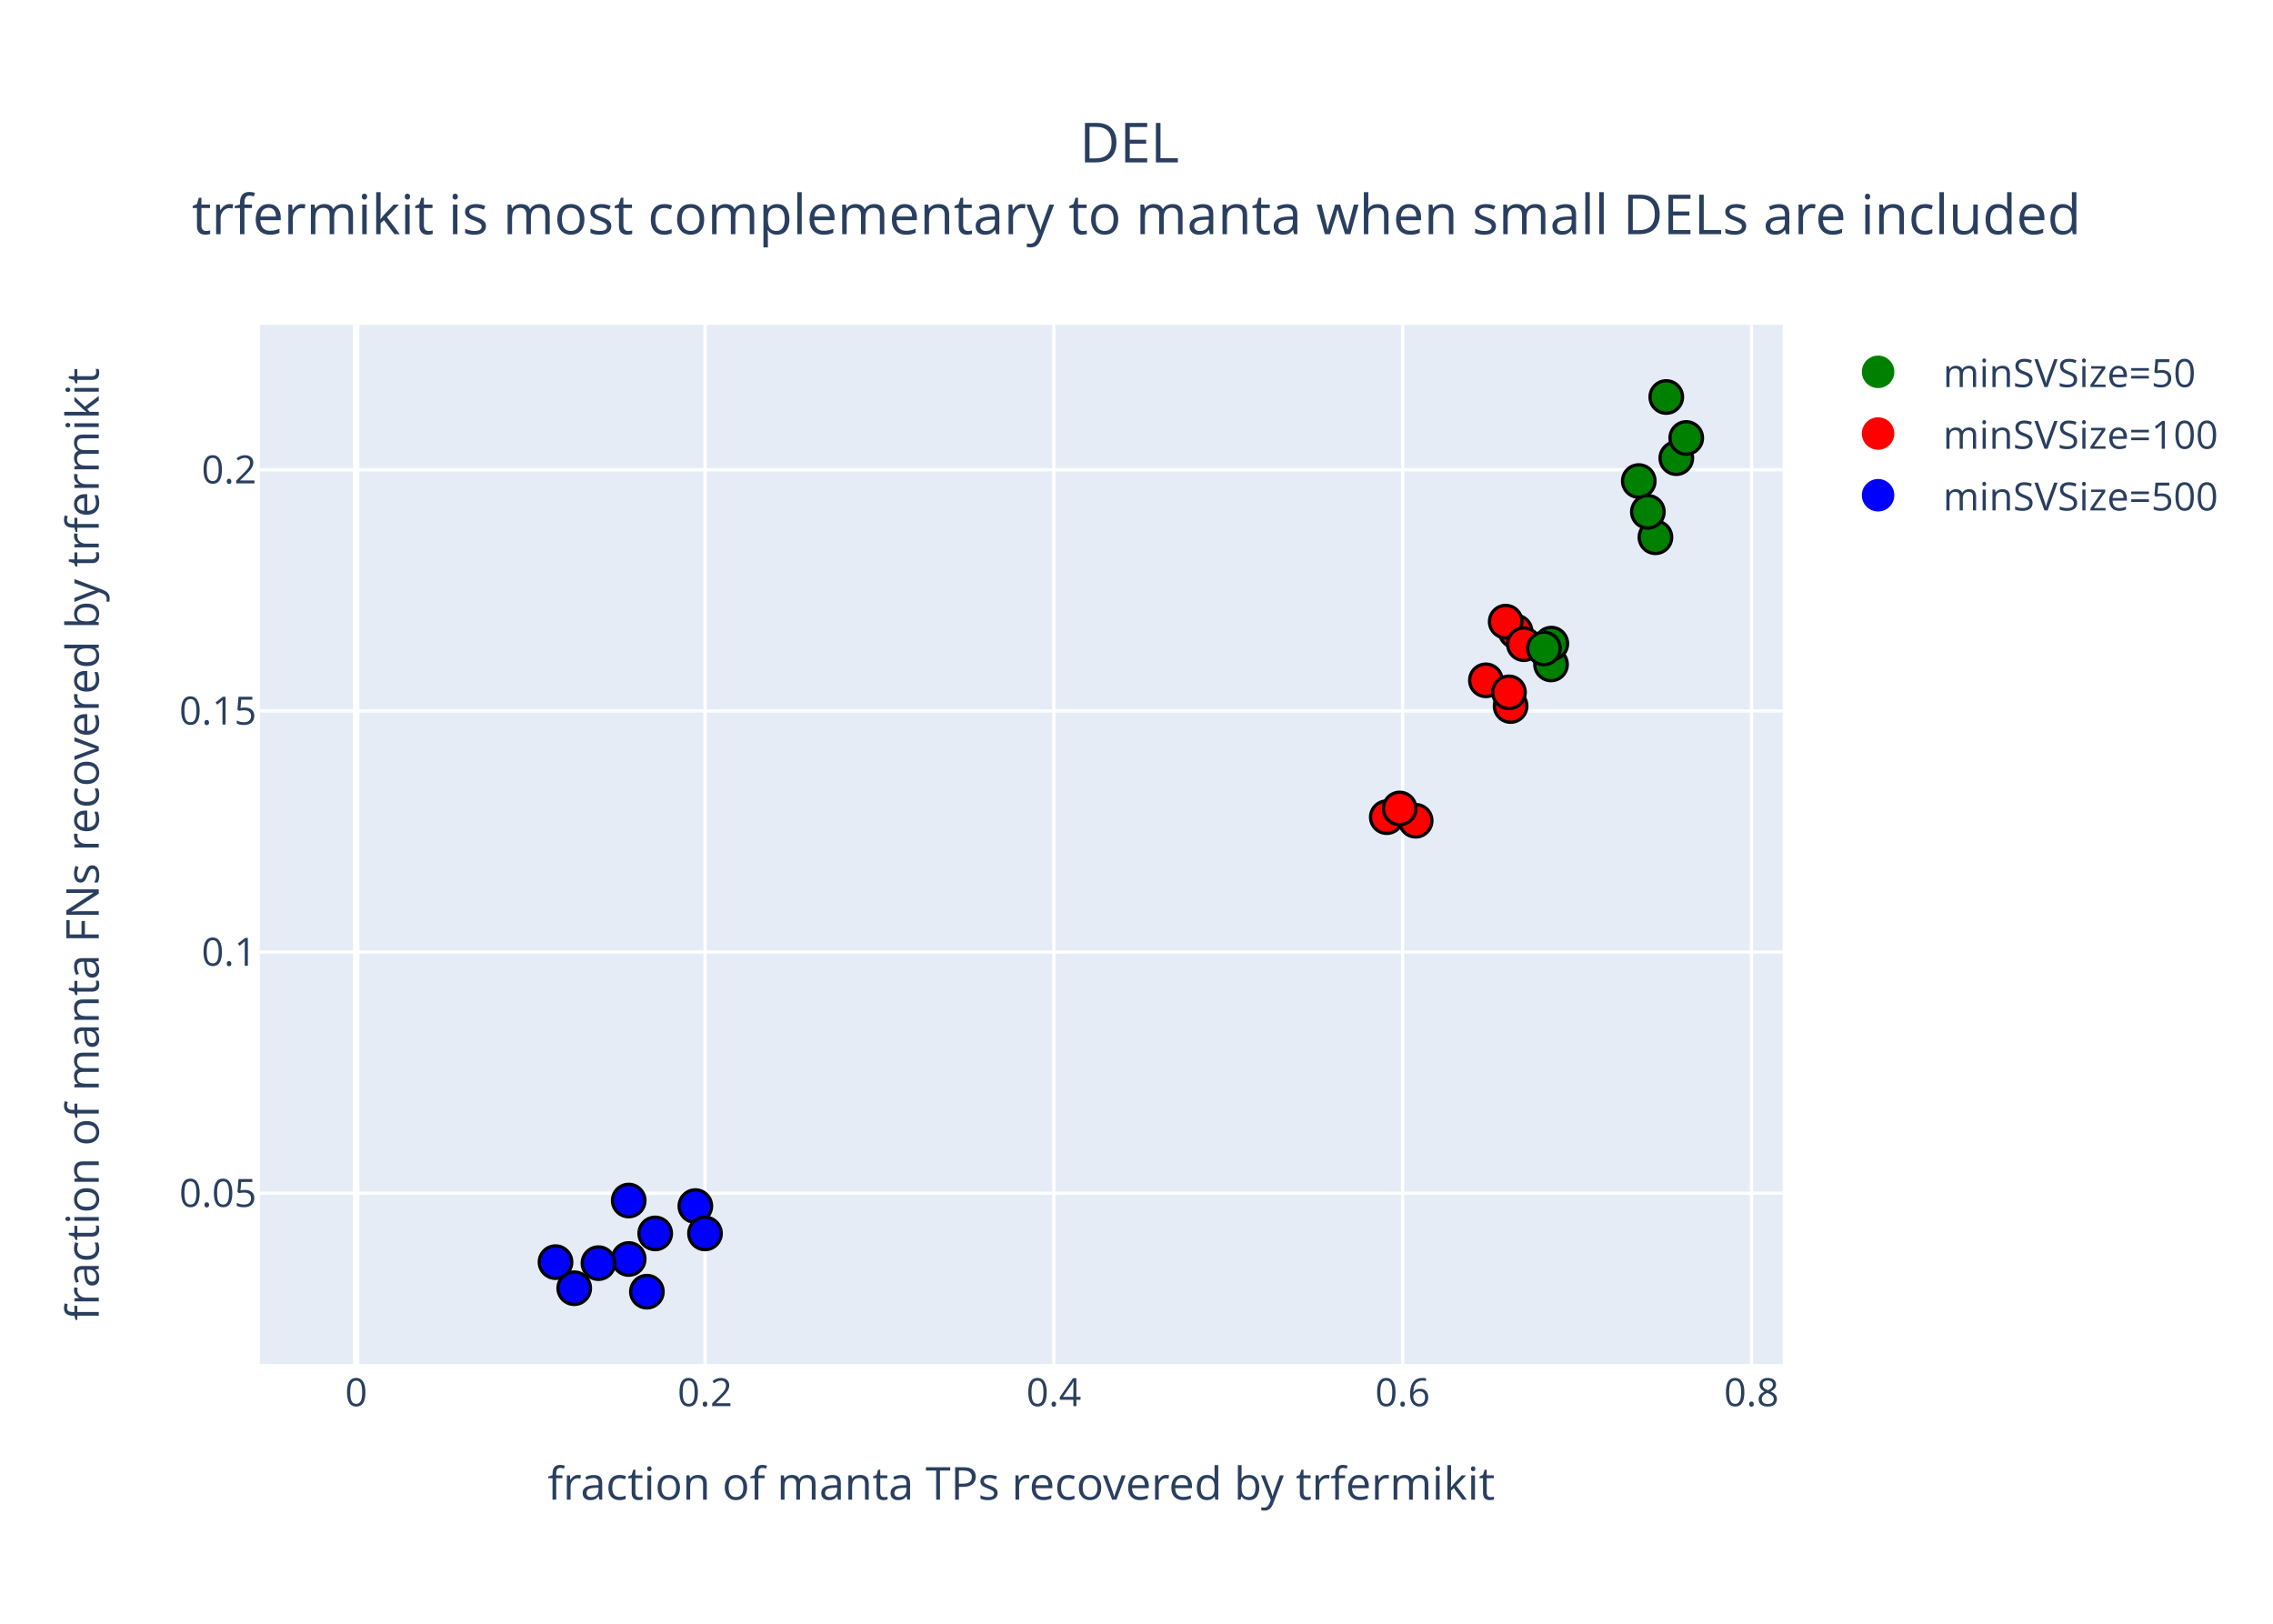
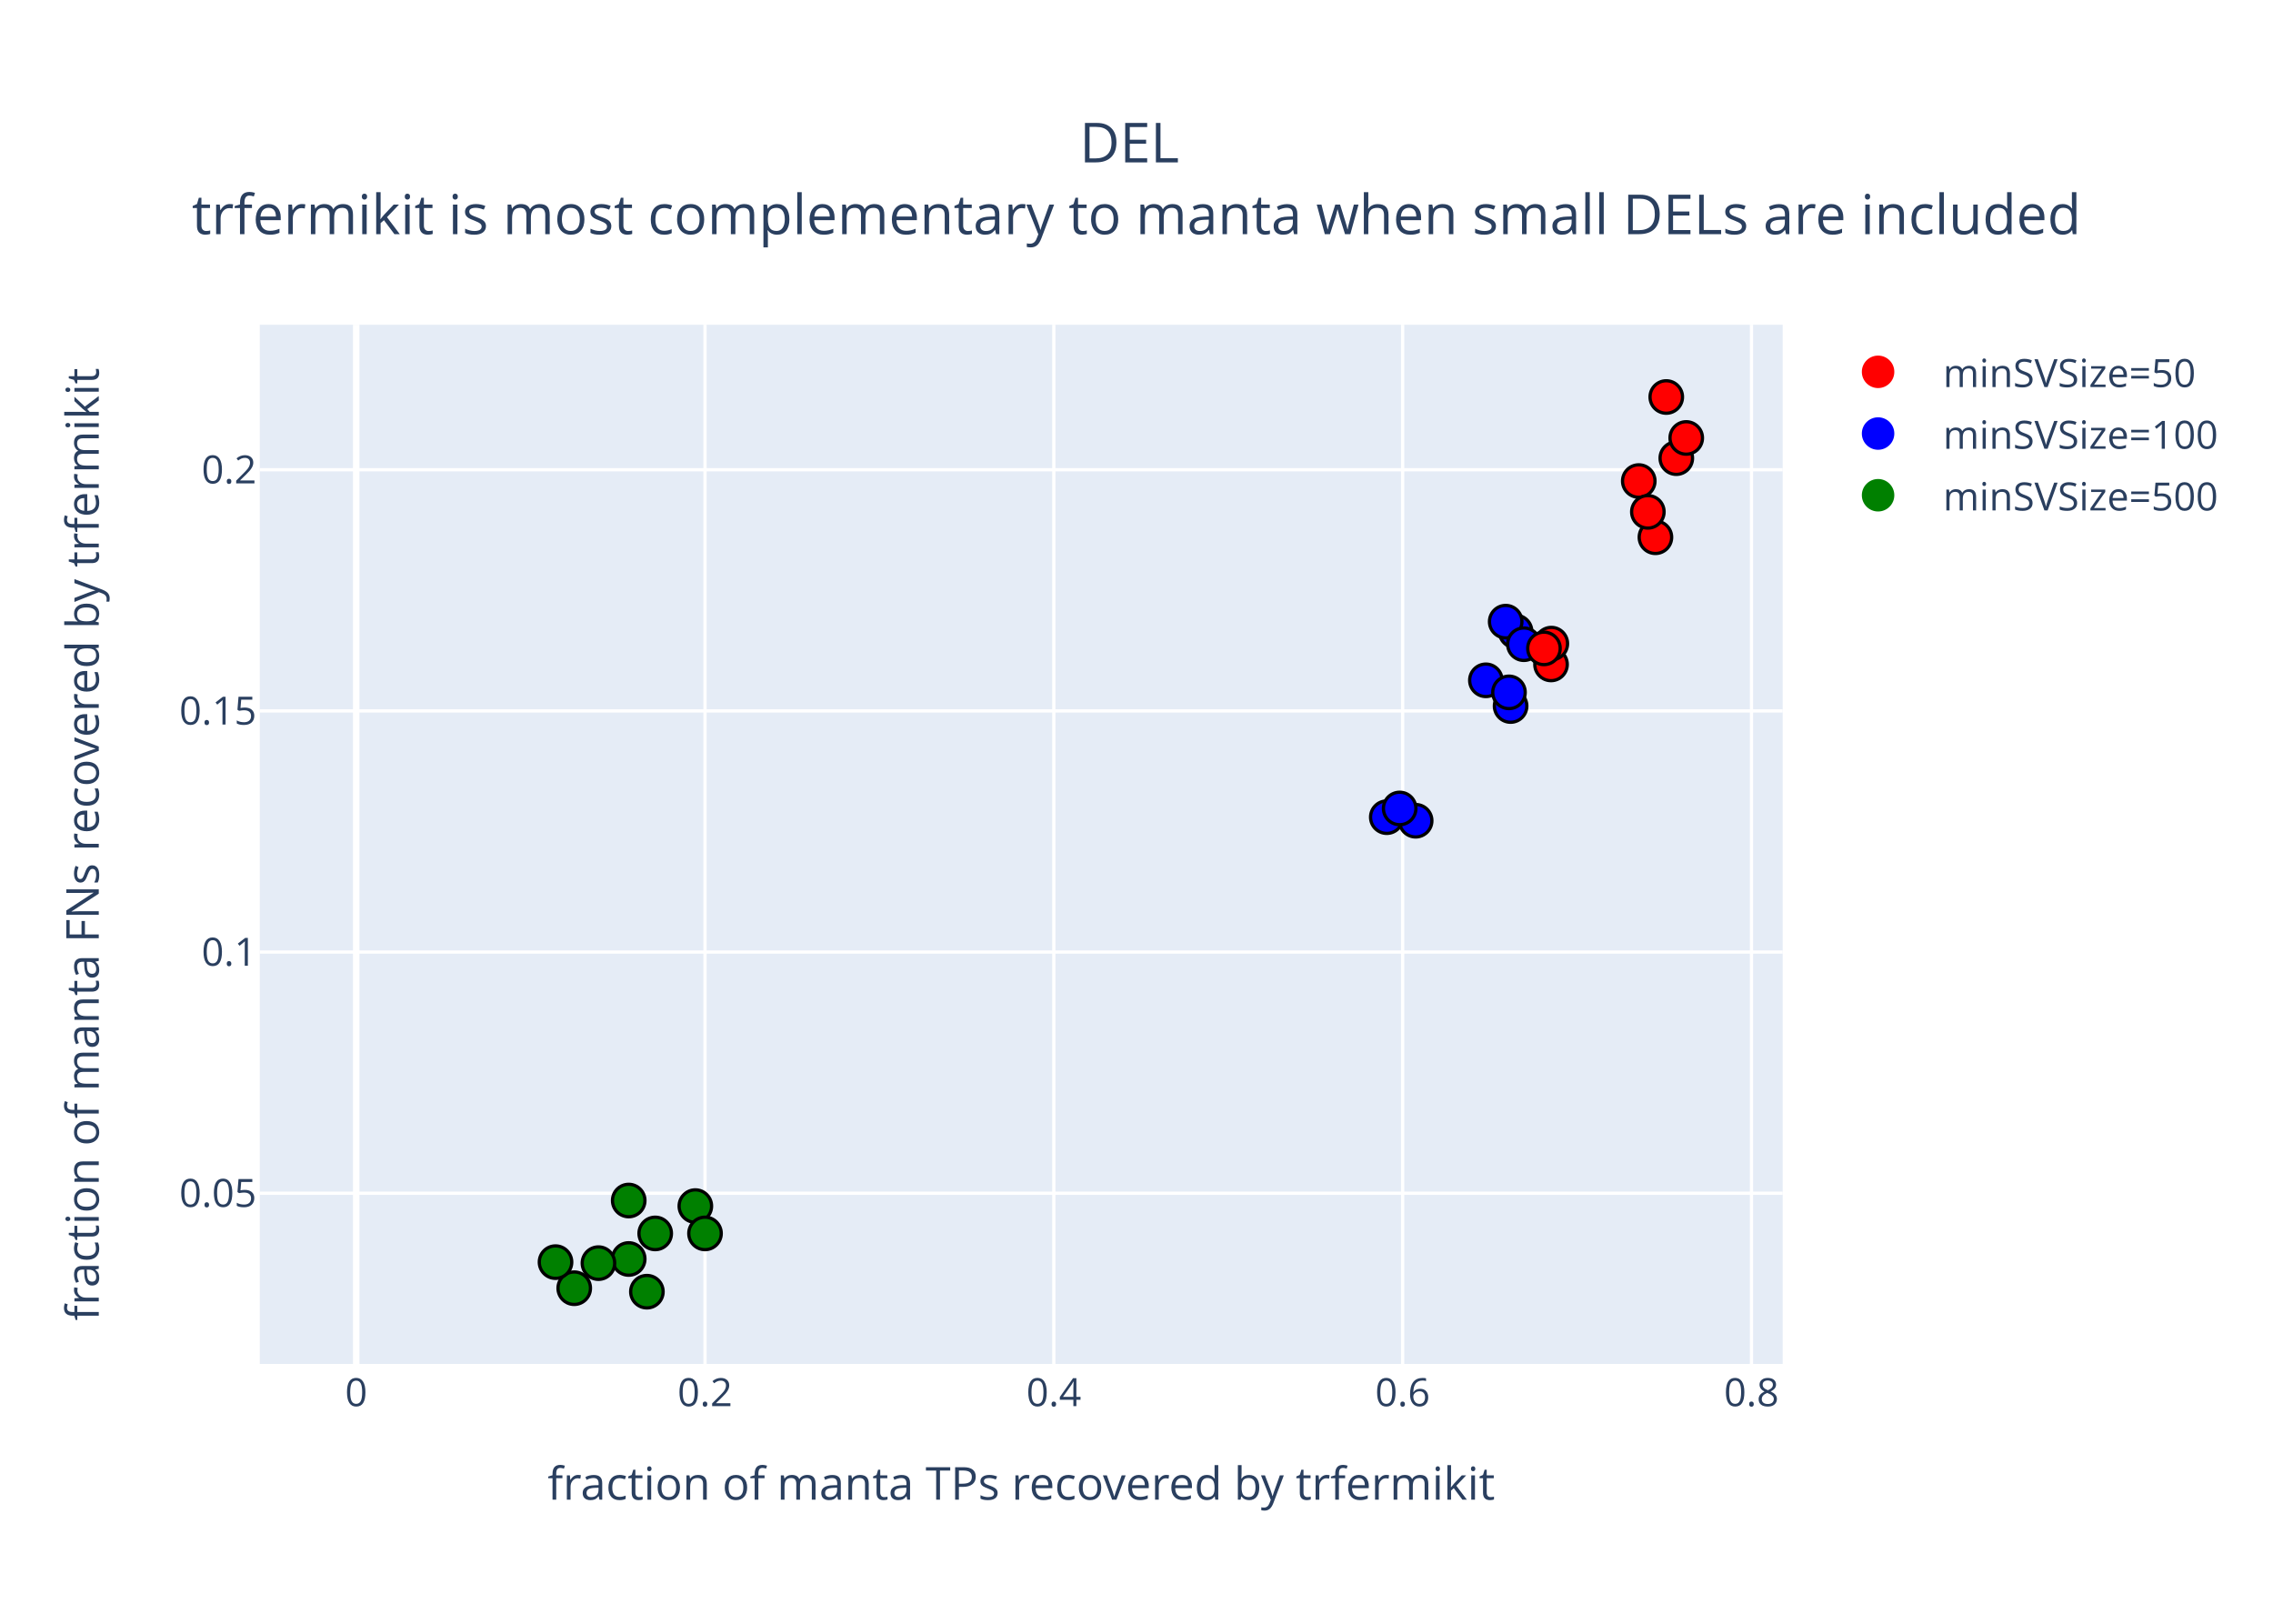
<svg xmlns="http://www.w3.org/2000/svg" class="main-svg" width="700" height="500" style="" viewBox="0 0 700 500">
  <rect x="0" y="0" width="700" height="500" style="fill: rgb(255, 255, 255); fill-opacity: 1;" />
-   <defs id="defs-992161">
+   <defs id="defs-064c47">
    <g class="clips">
-       <clipPath id="clip992161xyplot" class="plotclip">
+       <clipPath id="clip064c47xyplot" class="plotclip">
        <rect width="469" height="320" />
      </clipPath>
-       <clipPath class="axesclip" id="clip992161x">
+       <clipPath class="axesclip" id="clip064c47x">
        <rect x="80" y="0" width="469" height="500" />
      </clipPath>
-       <clipPath class="axesclip" id="clip992161y">
+       <clipPath class="axesclip" id="clip064c47y">
        <rect x="0" y="100" width="700" height="320" />
      </clipPath>
-       <clipPath class="axesclip" id="clip992161xy">
+       <clipPath class="axesclip" id="clip064c47xy">
        <rect x="80" y="100" width="469" height="320" />
      </clipPath>
    </g>
    <g class="gradients" />
  </defs>
  <g class="bglayer">
    <rect class="bg" x="80" y="100" width="469" height="320" style="fill: rgb(229, 236, 246); fill-opacity: 1; stroke-width: 0;" />
  </g>
  <g class="layer-below">
    <g class="imagelayer" />
    <g class="shapelayer" />
  </g>
  <g class="cartesianlayer">
    <g class="subplot xy">
      <g class="layer-subplot">
        <g class="shapelayer" />
        <g class="imagelayer" />
      </g>
      <g class="gridlayer">
        <g class="x">
          <path class="xgrid crisp" transform="translate(217.12,0)" d="M0,100v320" style="stroke: rgb(255, 255, 255); stroke-opacity: 1; stroke-width: 1px;" />
          <path class="xgrid crisp" transform="translate(324.54,0)" d="M0,100v320" style="stroke: rgb(255, 255, 255); stroke-opacity: 1; stroke-width: 1px;" />
          <path class="xgrid crisp" transform="translate(431.96,0)" d="M0,100v320" style="stroke: rgb(255, 255, 255); stroke-opacity: 1; stroke-width: 1px;" />
          <path class="xgrid crisp" transform="translate(539.39,0)" d="M0,100v320" style="stroke: rgb(255, 255, 255); stroke-opacity: 1; stroke-width: 1px;" />
        </g>
        <g class="y">
          <path class="ygrid crisp" transform="translate(0,367.43)" d="M80,0h469" style="stroke: rgb(255, 255, 255); stroke-opacity: 1; stroke-width: 1px;" />
          <path class="ygrid crisp" transform="translate(0,293.17)" d="M80,0h469" style="stroke: rgb(255, 255, 255); stroke-opacity: 1; stroke-width: 1px;" />
          <path class="ygrid crisp" transform="translate(0,218.91)" d="M80,0h469" style="stroke: rgb(255, 255, 255); stroke-opacity: 1; stroke-width: 1px;" />
          <path class="ygrid crisp" transform="translate(0,144.65)" d="M80,0h469" style="stroke: rgb(255, 255, 255); stroke-opacity: 1; stroke-width: 1px;" />
        </g>
      </g>
      <g class="zerolinelayer">
        <path class="xzl zl crisp" transform="translate(109.7,0)" d="M0,100v320" style="stroke: rgb(255, 255, 255); stroke-opacity: 1; stroke-width: 2px;" />
      </g>
      <path class="xlines-below" />
      <path class="ylines-below" />
      <g class="overlines-below" />
      <g class="xaxislayer-below" />
      <g class="yaxislayer-below" />
      <g class="overaxes-below" />
-       <g class="plot" transform="translate(80,100)" clip-path="url('#clip992161xyplot')">
+       <g class="plot" transform="translate(80,100)" clip-path="url('#clip064c47xyplot')">
        <g class="scatterlayer mlayer">
-           <g class="trace scatter tracef05a37" style="stroke-miterlimit: 2; opacity: 1;">
+           <g class="trace scatter tracee44d52" style="stroke-miterlimit: 2; opacity: 1;">
            <g class="fills" />
            <g class="errorbars" />
            <g class="lines" />
            <g class="points">
-               <path class="point" transform="translate(386.75,94.45)" d="M5,0A5,5 0 1,1 0,-5A5,5 0 0,1 5,0Z" style="opacity: 1; stroke-width: 1px; fill: rgb(255, 0, 0); fill-opacity: 1; stroke: rgb(0, 0, 0); stroke-opacity: 1;" />
-               <path class="point" transform="translate(385.21,117.41)" d="M5,0A5,5 0 1,1 0,-5A5,5 0 0,1 5,0Z" style="opacity: 1; stroke-width: 1px; fill: rgb(255, 0, 0); fill-opacity: 1; stroke: rgb(0, 0, 0); stroke-opacity: 1;" />
-               <path class="point" transform="translate(355.97,152.73)" d="M5,0A5,5 0 1,1 0,-5A5,5 0 0,1 5,0Z" style="opacity: 1; stroke-width: 1px; fill: rgb(255, 0, 0); fill-opacity: 1; stroke: rgb(0, 0, 0); stroke-opacity: 1;" />
-               <path class="point" transform="translate(383.7,91.43)" d="M5,0A5,5 0 1,1 0,-5A5,5 0 0,1 5,0Z" style="opacity: 1; stroke-width: 1px; fill: rgb(255, 0, 0); fill-opacity: 1; stroke: rgb(0, 0, 0); stroke-opacity: 1;" />
-               <path class="point" transform="translate(377.6,109.49)" d="M5,0A5,5 0 1,1 0,-5A5,5 0 0,1 5,0Z" style="opacity: 1; stroke-width: 1px; fill: rgb(255, 0, 0); fill-opacity: 1; stroke: rgb(0, 0, 0); stroke-opacity: 1;" />
-               <path class="point" transform="translate(347.08,151.63)" d="M5,0A5,5 0 1,1 0,-5A5,5 0 0,1 5,0Z" style="opacity: 1; stroke-width: 1px; fill: rgb(255, 0, 0); fill-opacity: 1; stroke: rgb(0, 0, 0); stroke-opacity: 1;" />
-               <path class="point" transform="translate(389.3,98.37)" d="M5,0A5,5 0 1,1 0,-5A5,5 0 0,1 5,0Z" style="opacity: 1; stroke-width: 1px; fill: rgb(255, 0, 0); fill-opacity: 1; stroke: rgb(0, 0, 0); stroke-opacity: 1;" />
-               <path class="point" transform="translate(384.71,113.2)" d="M5,0A5,5 0 1,1 0,-5A5,5 0 0,1 5,0Z" style="opacity: 1; stroke-width: 1px; fill: rgb(255, 0, 0); fill-opacity: 1; stroke: rgb(0, 0, 0); stroke-opacity: 1;" />
-               <path class="point" transform="translate(351.05,148.95)" d="M5,0A5,5 0 1,1 0,-5A5,5 0 0,1 5,0Z" style="opacity: 1; stroke-width: 1px; fill: rgb(255, 0, 0); fill-opacity: 1; stroke: rgb(0, 0, 0); stroke-opacity: 1;" />
-               <path class="point" transform="translate(113.62,269.68)" d="M5,0A5,5 0 1,1 0,-5A5,5 0 0,1 5,0Z" style="opacity: 1; stroke-width: 1px; fill: rgb(0, 0, 255); fill-opacity: 1; stroke: rgb(0, 0, 0); stroke-opacity: 1;" />
-               <path class="point" transform="translate(113.62,287.68)" d="M5,0A5,5 0 1,1 0,-5A5,5 0 0,1 5,0Z" style="opacity: 1; stroke-width: 1px; fill: rgb(0, 0, 255); fill-opacity: 1; stroke: rgb(0, 0, 0); stroke-opacity: 1;" />
-               <path class="point" transform="translate(96.84,296.68)" d="M5,0A5,5 0 1,1 0,-5A5,5 0 0,1 5,0Z" style="opacity: 1; stroke-width: 1px; fill: rgb(0, 0, 255); fill-opacity: 1; stroke: rgb(0, 0, 0); stroke-opacity: 1;" />
-               <path class="point" transform="translate(134.14,271.39)" d="M5,0A5,5 0 1,1 0,-5A5,5 0 0,1 5,0Z" style="opacity: 1; stroke-width: 1px; fill: rgb(0, 0, 255); fill-opacity: 1; stroke: rgb(0, 0, 0); stroke-opacity: 1;" />
-               <path class="point" transform="translate(119.22,297.75)" d="M5,0A5,5 0 1,1 0,-5A5,5 0 0,1 5,0Z" style="opacity: 1; stroke-width: 1px; fill: rgb(0, 0, 255); fill-opacity: 1; stroke: rgb(0, 0, 0); stroke-opacity: 1;" />
-               <path class="point" transform="translate(104.3,288.96)" d="M5,0A5,5 0 1,1 0,-5A5,5 0 0,1 5,0Z" style="opacity: 1; stroke-width: 1px; fill: rgb(0, 0, 255); fill-opacity: 1; stroke: rgb(0, 0, 0); stroke-opacity: 1;" />
-               <path class="point" transform="translate(137.12,279.81)" d="M5,0A5,5 0 1,1 0,-5A5,5 0 0,1 5,0Z" style="opacity: 1; stroke-width: 1px; fill: rgb(0, 0, 255); fill-opacity: 1; stroke: rgb(0, 0, 0); stroke-opacity: 1;" />
-               <path class="point" transform="translate(121.78,279.81)" d="M5,0A5,5 0 1,1 0,-5A5,5 0 0,1 5,0Z" style="opacity: 1; stroke-width: 1px; fill: rgb(0, 0, 255); fill-opacity: 1; stroke: rgb(0, 0, 0); stroke-opacity: 1;" />
-               <path class="point" transform="translate(91.08,288.65)" d="M5,0A5,5 0 1,1 0,-5A5,5 0 0,1 5,0Z" style="opacity: 1; stroke-width: 1px; fill: rgb(0, 0, 255); fill-opacity: 1; stroke: rgb(0, 0, 0); stroke-opacity: 1;" />
-               <path class="point" transform="translate(436.24,41.08)" d="M5,0A5,5 0 1,1 0,-5A5,5 0 0,1 5,0Z" style="opacity: 1; stroke-width: 1px; fill: rgb(0, 128, 0); fill-opacity: 1; stroke: rgb(0, 0, 0); stroke-opacity: 1;" />
-               <path class="point" transform="translate(429.81,65.44)" d="M5,0A5,5 0 1,1 0,-5A5,5 0 0,1 5,0Z" style="opacity: 1; stroke-width: 1px; fill: rgb(0, 128, 0); fill-opacity: 1; stroke: rgb(0, 0, 0); stroke-opacity: 1;" />
-               <path class="point" transform="translate(397.66,104.6)" d="M5,0A5,5 0 1,1 0,-5A5,5 0 0,1 5,0Z" style="opacity: 1; stroke-width: 1px; fill: rgb(0, 128, 0); fill-opacity: 1; stroke: rgb(0, 0, 0); stroke-opacity: 1;" />
-               <path class="point" transform="translate(433.15,22.25)" d="M5,0A5,5 0 1,1 0,-5A5,5 0 0,1 5,0Z" style="opacity: 1; stroke-width: 1px; fill: rgb(0, 128, 0); fill-opacity: 1; stroke: rgb(0, 0, 0); stroke-opacity: 1;" />
-               <path class="point" transform="translate(424.68,48.13)" d="M5,0A5,5 0 1,1 0,-5A5,5 0 0,1 5,0Z" style="opacity: 1; stroke-width: 1px; fill: rgb(0, 128, 0); fill-opacity: 1; stroke: rgb(0, 0, 0); stroke-opacity: 1;" />
-               <path class="point" transform="translate(397.75,98.19)" d="M5,0A5,5 0 1,1 0,-5A5,5 0 0,1 5,0Z" style="opacity: 1; stroke-width: 1px; fill: rgb(0, 128, 0); fill-opacity: 1; stroke: rgb(0, 0, 0); stroke-opacity: 1;" />
-               <path class="point" transform="translate(439.3,34.86)" d="M5,0A5,5 0 1,1 0,-5A5,5 0 0,1 5,0Z" style="opacity: 1; stroke-width: 1px; fill: rgb(0, 128, 0); fill-opacity: 1; stroke: rgb(0, 0, 0); stroke-opacity: 1;" />
-               <path class="point" transform="translate(427.48,57.61)" d="M5,0A5,5 0 1,1 0,-5A5,5 0 0,1 5,0Z" style="opacity: 1; stroke-width: 1px; fill: rgb(0, 128, 0); fill-opacity: 1; stroke: rgb(0, 0, 0); stroke-opacity: 1;" />
-               <path class="point" transform="translate(395.48,99.66)" d="M5,0A5,5 0 1,1 0,-5A5,5 0 0,1 5,0Z" style="opacity: 1; stroke-width: 1px; fill: rgb(0, 128, 0); fill-opacity: 1; stroke: rgb(0, 0, 0); stroke-opacity: 1;" />
-             </g>
-             <g class="text" />
-           </g>
-           <g class="trace scatter trace9e0956" style="stroke-miterlimit: 2; opacity: 1;">
+               <path class="point" transform="translate(386.75,94.45)" d="M5,0A5,5 0 1,1 0,-5A5,5 0 0,1 5,0Z" style="opacity: 1; stroke-width: 1px; fill: rgb(0, 0, 255); fill-opacity: 1; stroke: rgb(0, 0, 0); stroke-opacity: 1;" />
+               <path class="point" transform="translate(385.21,117.41)" d="M5,0A5,5 0 1,1 0,-5A5,5 0 0,1 5,0Z" style="opacity: 1; stroke-width: 1px; fill: rgb(0, 0, 255); fill-opacity: 1; stroke: rgb(0, 0, 0); stroke-opacity: 1;" />
+               <path class="point" transform="translate(355.97,152.73)" d="M5,0A5,5 0 1,1 0,-5A5,5 0 0,1 5,0Z" style="opacity: 1; stroke-width: 1px; fill: rgb(0, 0, 255); fill-opacity: 1; stroke: rgb(0, 0, 0); stroke-opacity: 1;" />
+               <path class="point" transform="translate(383.7,91.43)" d="M5,0A5,5 0 1,1 0,-5A5,5 0 0,1 5,0Z" style="opacity: 1; stroke-width: 1px; fill: rgb(0, 0, 255); fill-opacity: 1; stroke: rgb(0, 0, 0); stroke-opacity: 1;" />
+               <path class="point" transform="translate(377.6,109.49)" d="M5,0A5,5 0 1,1 0,-5A5,5 0 0,1 5,0Z" style="opacity: 1; stroke-width: 1px; fill: rgb(0, 0, 255); fill-opacity: 1; stroke: rgb(0, 0, 0); stroke-opacity: 1;" />
+               <path class="point" transform="translate(347.08,151.63)" d="M5,0A5,5 0 1,1 0,-5A5,5 0 0,1 5,0Z" style="opacity: 1; stroke-width: 1px; fill: rgb(0, 0, 255); fill-opacity: 1; stroke: rgb(0, 0, 0); stroke-opacity: 1;" />
+               <path class="point" transform="translate(389.3,98.37)" d="M5,0A5,5 0 1,1 0,-5A5,5 0 0,1 5,0Z" style="opacity: 1; stroke-width: 1px; fill: rgb(0, 0, 255); fill-opacity: 1; stroke: rgb(0, 0, 0); stroke-opacity: 1;" />
+               <path class="point" transform="translate(384.71,113.2)" d="M5,0A5,5 0 1,1 0,-5A5,5 0 0,1 5,0Z" style="opacity: 1; stroke-width: 1px; fill: rgb(0, 0, 255); fill-opacity: 1; stroke: rgb(0, 0, 0); stroke-opacity: 1;" />
+               <path class="point" transform="translate(351.05,148.95)" d="M5,0A5,5 0 1,1 0,-5A5,5 0 0,1 5,0Z" style="opacity: 1; stroke-width: 1px; fill: rgb(0, 0, 255); fill-opacity: 1; stroke: rgb(0, 0, 0); stroke-opacity: 1;" />
+               <path class="point" transform="translate(113.62,269.68)" d="M5,0A5,5 0 1,1 0,-5A5,5 0 0,1 5,0Z" style="opacity: 1; stroke-width: 1px; fill: rgb(0, 128, 0); fill-opacity: 1; stroke: rgb(0, 0, 0); stroke-opacity: 1;" />
+               <path class="point" transform="translate(113.62,287.68)" d="M5,0A5,5 0 1,1 0,-5A5,5 0 0,1 5,0Z" style="opacity: 1; stroke-width: 1px; fill: rgb(0, 128, 0); fill-opacity: 1; stroke: rgb(0, 0, 0); stroke-opacity: 1;" />
+               <path class="point" transform="translate(96.84,296.68)" d="M5,0A5,5 0 1,1 0,-5A5,5 0 0,1 5,0Z" style="opacity: 1; stroke-width: 1px; fill: rgb(0, 128, 0); fill-opacity: 1; stroke: rgb(0, 0, 0); stroke-opacity: 1;" />
+               <path class="point" transform="translate(134.14,271.39)" d="M5,0A5,5 0 1,1 0,-5A5,5 0 0,1 5,0Z" style="opacity: 1; stroke-width: 1px; fill: rgb(0, 128, 0); fill-opacity: 1; stroke: rgb(0, 0, 0); stroke-opacity: 1;" />
+               <path class="point" transform="translate(119.22,297.75)" d="M5,0A5,5 0 1,1 0,-5A5,5 0 0,1 5,0Z" style="opacity: 1; stroke-width: 1px; fill: rgb(0, 128, 0); fill-opacity: 1; stroke: rgb(0, 0, 0); stroke-opacity: 1;" />
+               <path class="point" transform="translate(104.3,288.96)" d="M5,0A5,5 0 1,1 0,-5A5,5 0 0,1 5,0Z" style="opacity: 1; stroke-width: 1px; fill: rgb(0, 128, 0); fill-opacity: 1; stroke: rgb(0, 0, 0); stroke-opacity: 1;" />
+               <path class="point" transform="translate(137.12,279.81)" d="M5,0A5,5 0 1,1 0,-5A5,5 0 0,1 5,0Z" style="opacity: 1; stroke-width: 1px; fill: rgb(0, 128, 0); fill-opacity: 1; stroke: rgb(0, 0, 0); stroke-opacity: 1;" />
+               <path class="point" transform="translate(121.78,279.81)" d="M5,0A5,5 0 1,1 0,-5A5,5 0 0,1 5,0Z" style="opacity: 1; stroke-width: 1px; fill: rgb(0, 128, 0); fill-opacity: 1; stroke: rgb(0, 0, 0); stroke-opacity: 1;" />
+               <path class="point" transform="translate(91.08,288.65)" d="M5,0A5,5 0 1,1 0,-5A5,5 0 0,1 5,0Z" style="opacity: 1; stroke-width: 1px; fill: rgb(0, 128, 0); fill-opacity: 1; stroke: rgb(0, 0, 0); stroke-opacity: 1;" />
+               <path class="point" transform="translate(436.24,41.08)" d="M5,0A5,5 0 1,1 0,-5A5,5 0 0,1 5,0Z" style="opacity: 1; stroke-width: 1px; fill: rgb(255, 0, 0); fill-opacity: 1; stroke: rgb(0, 0, 0); stroke-opacity: 1;" />
+               <path class="point" transform="translate(429.81,65.44)" d="M5,0A5,5 0 1,1 0,-5A5,5 0 0,1 5,0Z" style="opacity: 1; stroke-width: 1px; fill: rgb(255, 0, 0); fill-opacity: 1; stroke: rgb(0, 0, 0); stroke-opacity: 1;" />
+               <path class="point" transform="translate(397.66,104.6)" d="M5,0A5,5 0 1,1 0,-5A5,5 0 0,1 5,0Z" style="opacity: 1; stroke-width: 1px; fill: rgb(255, 0, 0); fill-opacity: 1; stroke: rgb(0, 0, 0); stroke-opacity: 1;" />
+               <path class="point" transform="translate(433.15,22.25)" d="M5,0A5,5 0 1,1 0,-5A5,5 0 0,1 5,0Z" style="opacity: 1; stroke-width: 1px; fill: rgb(255, 0, 0); fill-opacity: 1; stroke: rgb(0, 0, 0); stroke-opacity: 1;" />
+               <path class="point" transform="translate(424.68,48.13)" d="M5,0A5,5 0 1,1 0,-5A5,5 0 0,1 5,0Z" style="opacity: 1; stroke-width: 1px; fill: rgb(255, 0, 0); fill-opacity: 1; stroke: rgb(0, 0, 0); stroke-opacity: 1;" />
+               <path class="point" transform="translate(397.75,98.19)" d="M5,0A5,5 0 1,1 0,-5A5,5 0 0,1 5,0Z" style="opacity: 1; stroke-width: 1px; fill: rgb(255, 0, 0); fill-opacity: 1; stroke: rgb(0, 0, 0); stroke-opacity: 1;" />
+               <path class="point" transform="translate(439.3,34.86)" d="M5,0A5,5 0 1,1 0,-5A5,5 0 0,1 5,0Z" style="opacity: 1; stroke-width: 1px; fill: rgb(255, 0, 0); fill-opacity: 1; stroke: rgb(0, 0, 0); stroke-opacity: 1;" />
+               <path class="point" transform="translate(427.48,57.61)" d="M5,0A5,5 0 1,1 0,-5A5,5 0 0,1 5,0Z" style="opacity: 1; stroke-width: 1px; fill: rgb(255, 0, 0); fill-opacity: 1; stroke: rgb(0, 0, 0); stroke-opacity: 1;" />
+               <path class="point" transform="translate(395.48,99.66)" d="M5,0A5,5 0 1,1 0,-5A5,5 0 0,1 5,0Z" style="opacity: 1; stroke-width: 1px; fill: rgb(255, 0, 0); fill-opacity: 1; stroke: rgb(0, 0, 0); stroke-opacity: 1;" />
+             </g>
+             <g class="text" />
+           </g>
+           <g class="trace scatter trace5f8d67" style="stroke-miterlimit: 2; opacity: 1;">
            <g class="fills" />
            <g class="errorbars" />
            <g class="lines" />
            <g class="points" />
            <g class="text" />
          </g>
-           <g class="trace scatter tracee811c7" style="stroke-miterlimit: 2; opacity: 1;">
+           <g class="trace scatter trace71eaf0" style="stroke-miterlimit: 2; opacity: 1;">
            <g class="fills" />
            <g class="errorbars" />
            <g class="lines" />
            <g class="points" />
            <g class="text" />
          </g>
-           <g class="trace scatter trace0296db" style="stroke-miterlimit: 2; opacity: 1;">
+           <g class="trace scatter trace3b6393" style="stroke-miterlimit: 2; opacity: 1;">
            <g class="fills" />
            <g class="errorbars" />
            <g class="lines" />
            <g class="points" />
            <g class="text" />
          </g>
        </g>
      </g>
      <g class="overplot" />
      <path class="xlines-above crisp" d="M0,0" style="fill: none;" />
      <path class="ylines-above crisp" d="M0,0" style="fill: none;" />
      <g class="overlines-above" />
      <g class="xaxislayer-above">
        <g class="xtick">
          <text text-anchor="middle" x="0" y="433" transform="translate(109.7,0)" style="font-family: 'Open Sans', verdana, arial, sans-serif; font-size: 12px; fill: rgb(42, 63, 95); fill-opacity: 1; white-space: pre;">0</text>
        </g>
        <g class="xtick">
          <text text-anchor="middle" x="0" y="433" transform="translate(217.12,0)" style="font-family: 'Open Sans', verdana, arial, sans-serif; font-size: 12px; fill: rgb(42, 63, 95); fill-opacity: 1; white-space: pre;">0.2</text>
        </g>
        <g class="xtick">
          <text text-anchor="middle" x="0" y="433" transform="translate(324.54,0)" style="font-family: 'Open Sans', verdana, arial, sans-serif; font-size: 12px; fill: rgb(42, 63, 95); fill-opacity: 1; white-space: pre;">0.4</text>
        </g>
        <g class="xtick">
          <text text-anchor="middle" x="0" y="433" transform="translate(431.96,0)" style="font-family: 'Open Sans', verdana, arial, sans-serif; font-size: 12px; fill: rgb(42, 63, 95); fill-opacity: 1; white-space: pre;">0.6</text>
        </g>
        <g class="xtick">
          <text text-anchor="middle" x="0" y="433" transform="translate(539.39,0)" style="font-family: 'Open Sans', verdana, arial, sans-serif; font-size: 12px; fill: rgb(42, 63, 95); fill-opacity: 1; white-space: pre;">0.8</text>
        </g>
      </g>
      <g class="yaxislayer-above">
        <g class="ytick">
          <text text-anchor="end" x="79" y="4.2" transform="translate(0,367.43)" style="font-family: 'Open Sans', verdana, arial, sans-serif; font-size: 12px; fill: rgb(42, 63, 95); fill-opacity: 1; white-space: pre;">0.05</text>
        </g>
        <g class="ytick">
          <text text-anchor="end" x="79" y="4.2" transform="translate(0,293.17)" style="font-family: 'Open Sans', verdana, arial, sans-serif; font-size: 12px; fill: rgb(42, 63, 95); fill-opacity: 1; white-space: pre;">0.1</text>
        </g>
        <g class="ytick">
          <text text-anchor="end" x="79" y="4.2" transform="translate(0,218.91)" style="font-family: 'Open Sans', verdana, arial, sans-serif; font-size: 12px; fill: rgb(42, 63, 95); fill-opacity: 1; white-space: pre;">0.15</text>
        </g>
        <g class="ytick">
          <text text-anchor="end" x="79" y="4.2" transform="translate(0,144.65)" style="font-family: 'Open Sans', verdana, arial, sans-serif; font-size: 12px; fill: rgb(42, 63, 95); fill-opacity: 1; white-space: pre;">0.2</text>
        </g>
      </g>
      <g class="overaxes-above" />
    </g>
  </g>
  <g class="polarlayer" />
  <g class="ternarylayer" />
  <g class="geolayer" />
  <g class="funnelarealayer" />
  <g class="pielayer" />
  <g class="treemaplayer" />
  <g class="sunburstlayer" />
  <g class="glimages" />
-   <defs id="topdefs-992161">
+   <defs id="topdefs-064c47">
    <g class="clips" />
-     <clipPath id="legend992161">
+     <clipPath id="legend064c47">
      <rect width="130" height="67" x="0" y="0" />
    </clipPath>
  </defs>
  <g class="layer-above">
    <g class="imagelayer" />
    <g class="shapelayer" />
  </g>
  <g class="infolayer">
    <g class="legend" pointer-events="all" transform="translate(558.38,100)">
      <rect class="bg" shape-rendering="crispEdges" width="130" height="67" x="0" y="0" style="stroke: rgb(68, 68, 68); stroke-opacity: 1; fill: rgb(255, 255, 255); fill-opacity: 1; stroke-width: 0px;" />
-       <g class="scrollbox" transform="" clip-path="url('#legend992161')">
+       <g class="scrollbox" transform="" clip-path="url('#legend064c47')">
        <g class="groups">
          <g class="traces" transform="translate(0,14.5)" style="opacity: 1;">
            <text class="legendtext" text-anchor="start" x="40" y="4.68" style="font-family: 'Open Sans', verdana, arial, sans-serif; font-size: 12px; fill: rgb(42, 63, 95); fill-opacity: 1; white-space: pre;">minSVSize=50</text>
            <g class="layers" style="opacity: 1;">
              <g class="legendfill" />
              <g class="legendlines" />
              <g class="legendsymbols">
                <g class="legendpoints">
-                   <path class="scatterpts" transform="translate(20,0)" d="M5,0A5,5 0 1,1 0,-5A5,5 0 0,1 5,0Z" style="opacity: 1; stroke-width: 0px; fill: rgb(0, 128, 0); fill-opacity: 1;" />
-                 </g>
-               </g>
-             </g>
-             <rect class="legendtoggle" x="0" y="-9.5" width="124.844" height="19" style="fill: rgb(0, 0, 0); fill-opacity: 0;" />
-           </g>
-           <g class="traces" transform="translate(0,33.5)" style="opacity: 1;">
-             <text class="legendtext" text-anchor="start" x="40" y="4.68" style="font-family: 'Open Sans', verdana, arial, sans-serif; font-size: 12px; fill: rgb(42, 63, 95); fill-opacity: 1; white-space: pre;">minSVSize=100</text>
-             <g class="layers" style="opacity: 1;">
-               <g class="legendfill" />
-               <g class="legendlines" />
-               <g class="legendsymbols">
-                 <g class="legendpoints">
                  <path class="scatterpts" transform="translate(20,0)" d="M5,0A5,5 0 1,1 0,-5A5,5 0 0,1 5,0Z" style="opacity: 1; stroke-width: 0px; fill: rgb(255, 0, 0); fill-opacity: 1;" />
                </g>
              </g>
            </g>
            <rect class="legendtoggle" x="0" y="-9.5" width="124.844" height="19" style="fill: rgb(0, 0, 0); fill-opacity: 0;" />
          </g>
-           <g class="traces" transform="translate(0,52.5)" style="opacity: 1;">
-             <text class="legendtext" text-anchor="start" x="40" y="4.68" style="font-family: 'Open Sans', verdana, arial, sans-serif; font-size: 12px; fill: rgb(42, 63, 95); fill-opacity: 1; white-space: pre;">minSVSize=500</text>
+           <g class="traces" transform="translate(0,33.5)" style="opacity: 1;">
+             <text class="legendtext" text-anchor="start" x="40" y="4.68" style="font-family: 'Open Sans', verdana, arial, sans-serif; font-size: 12px; fill: rgb(42, 63, 95); fill-opacity: 1; white-space: pre;">minSVSize=100</text>
            <g class="layers" style="opacity: 1;">
              <g class="legendfill" />
              <g class="legendlines" />
              <g class="legendsymbols">
                <g class="legendpoints">
                  <path class="scatterpts" transform="translate(20,0)" d="M5,0A5,5 0 1,1 0,-5A5,5 0 0,1 5,0Z" style="opacity: 1; stroke-width: 0px; fill: rgb(0, 0, 255); fill-opacity: 1;" />
                </g>
              </g>
            </g>
            <rect class="legendtoggle" x="0" y="-9.5" width="124.844" height="19" style="fill: rgb(0, 0, 0); fill-opacity: 0;" />
          </g>
+           <g class="traces" transform="translate(0,52.5)" style="opacity: 1;">
+             <text class="legendtext" text-anchor="start" x="40" y="4.68" style="font-family: 'Open Sans', verdana, arial, sans-serif; font-size: 12px; fill: rgb(42, 63, 95); fill-opacity: 1; white-space: pre;">minSVSize=500</text>
+             <g class="layers" style="opacity: 1;">
+               <g class="legendfill" />
+               <g class="legendlines" />
+               <g class="legendsymbols">
+                 <g class="legendpoints">
+                   <path class="scatterpts" transform="translate(20,0)" d="M5,0A5,5 0 1,1 0,-5A5,5 0 0,1 5,0Z" style="opacity: 1; stroke-width: 0px; fill: rgb(0, 128, 0); fill-opacity: 1;" />
+                 </g>
+               </g>
+             </g>
+             <rect class="legendtoggle" x="0" y="-9.5" width="124.844" height="19" style="fill: rgb(0, 0, 0); fill-opacity: 0;" />
+           </g>
        </g>
      </g>
      <rect class="scrollbar" rx="20" ry="3" width="0" height="0" x="0" y="0" style="fill: rgb(128, 139, 164); fill-opacity: 1;" />
    </g>
    <g class="g-gtitle">
      <text class="gtitle" x="350" y="50" text-anchor="middle" dy="0.7em" style="font-family: 'Open Sans', verdana, arial, sans-serif; font-size: 17px; fill: rgb(42, 63, 95); opacity: 1; font-weight: normal; white-space: pre;">
        <tspan class="line" dy="0em" x="350" y="50">DEL</tspan>
        <tspan class="line" dy="1.3em" x="350" y="50">trfermikit is most complementary to manta when small DELs are included</tspan>
      </text>
    </g>
    <g class="g-xtitle">
      <text class="xtitle" x="314.5" y="461.8" text-anchor="middle" style="font-family: 'Open Sans', verdana, arial, sans-serif; font-size: 14px; fill: rgb(42, 63, 95); opacity: 1; font-weight: normal; white-space: pre;">fraction of manta TPs recovered by trfermikit</text>
    </g>
    <g class="g-ytitle">
      <text class="ytitle" transform="rotate(-90,30.41875,260)" x="30.419" y="260" text-anchor="middle" style="font-family: 'Open Sans', verdana, arial, sans-serif; font-size: 14px; fill: rgb(42, 63, 95); opacity: 1; font-weight: normal; white-space: pre;">fraction of manta FNs recovered by trfermikit</text>
    </g>
  </g>
</svg>
